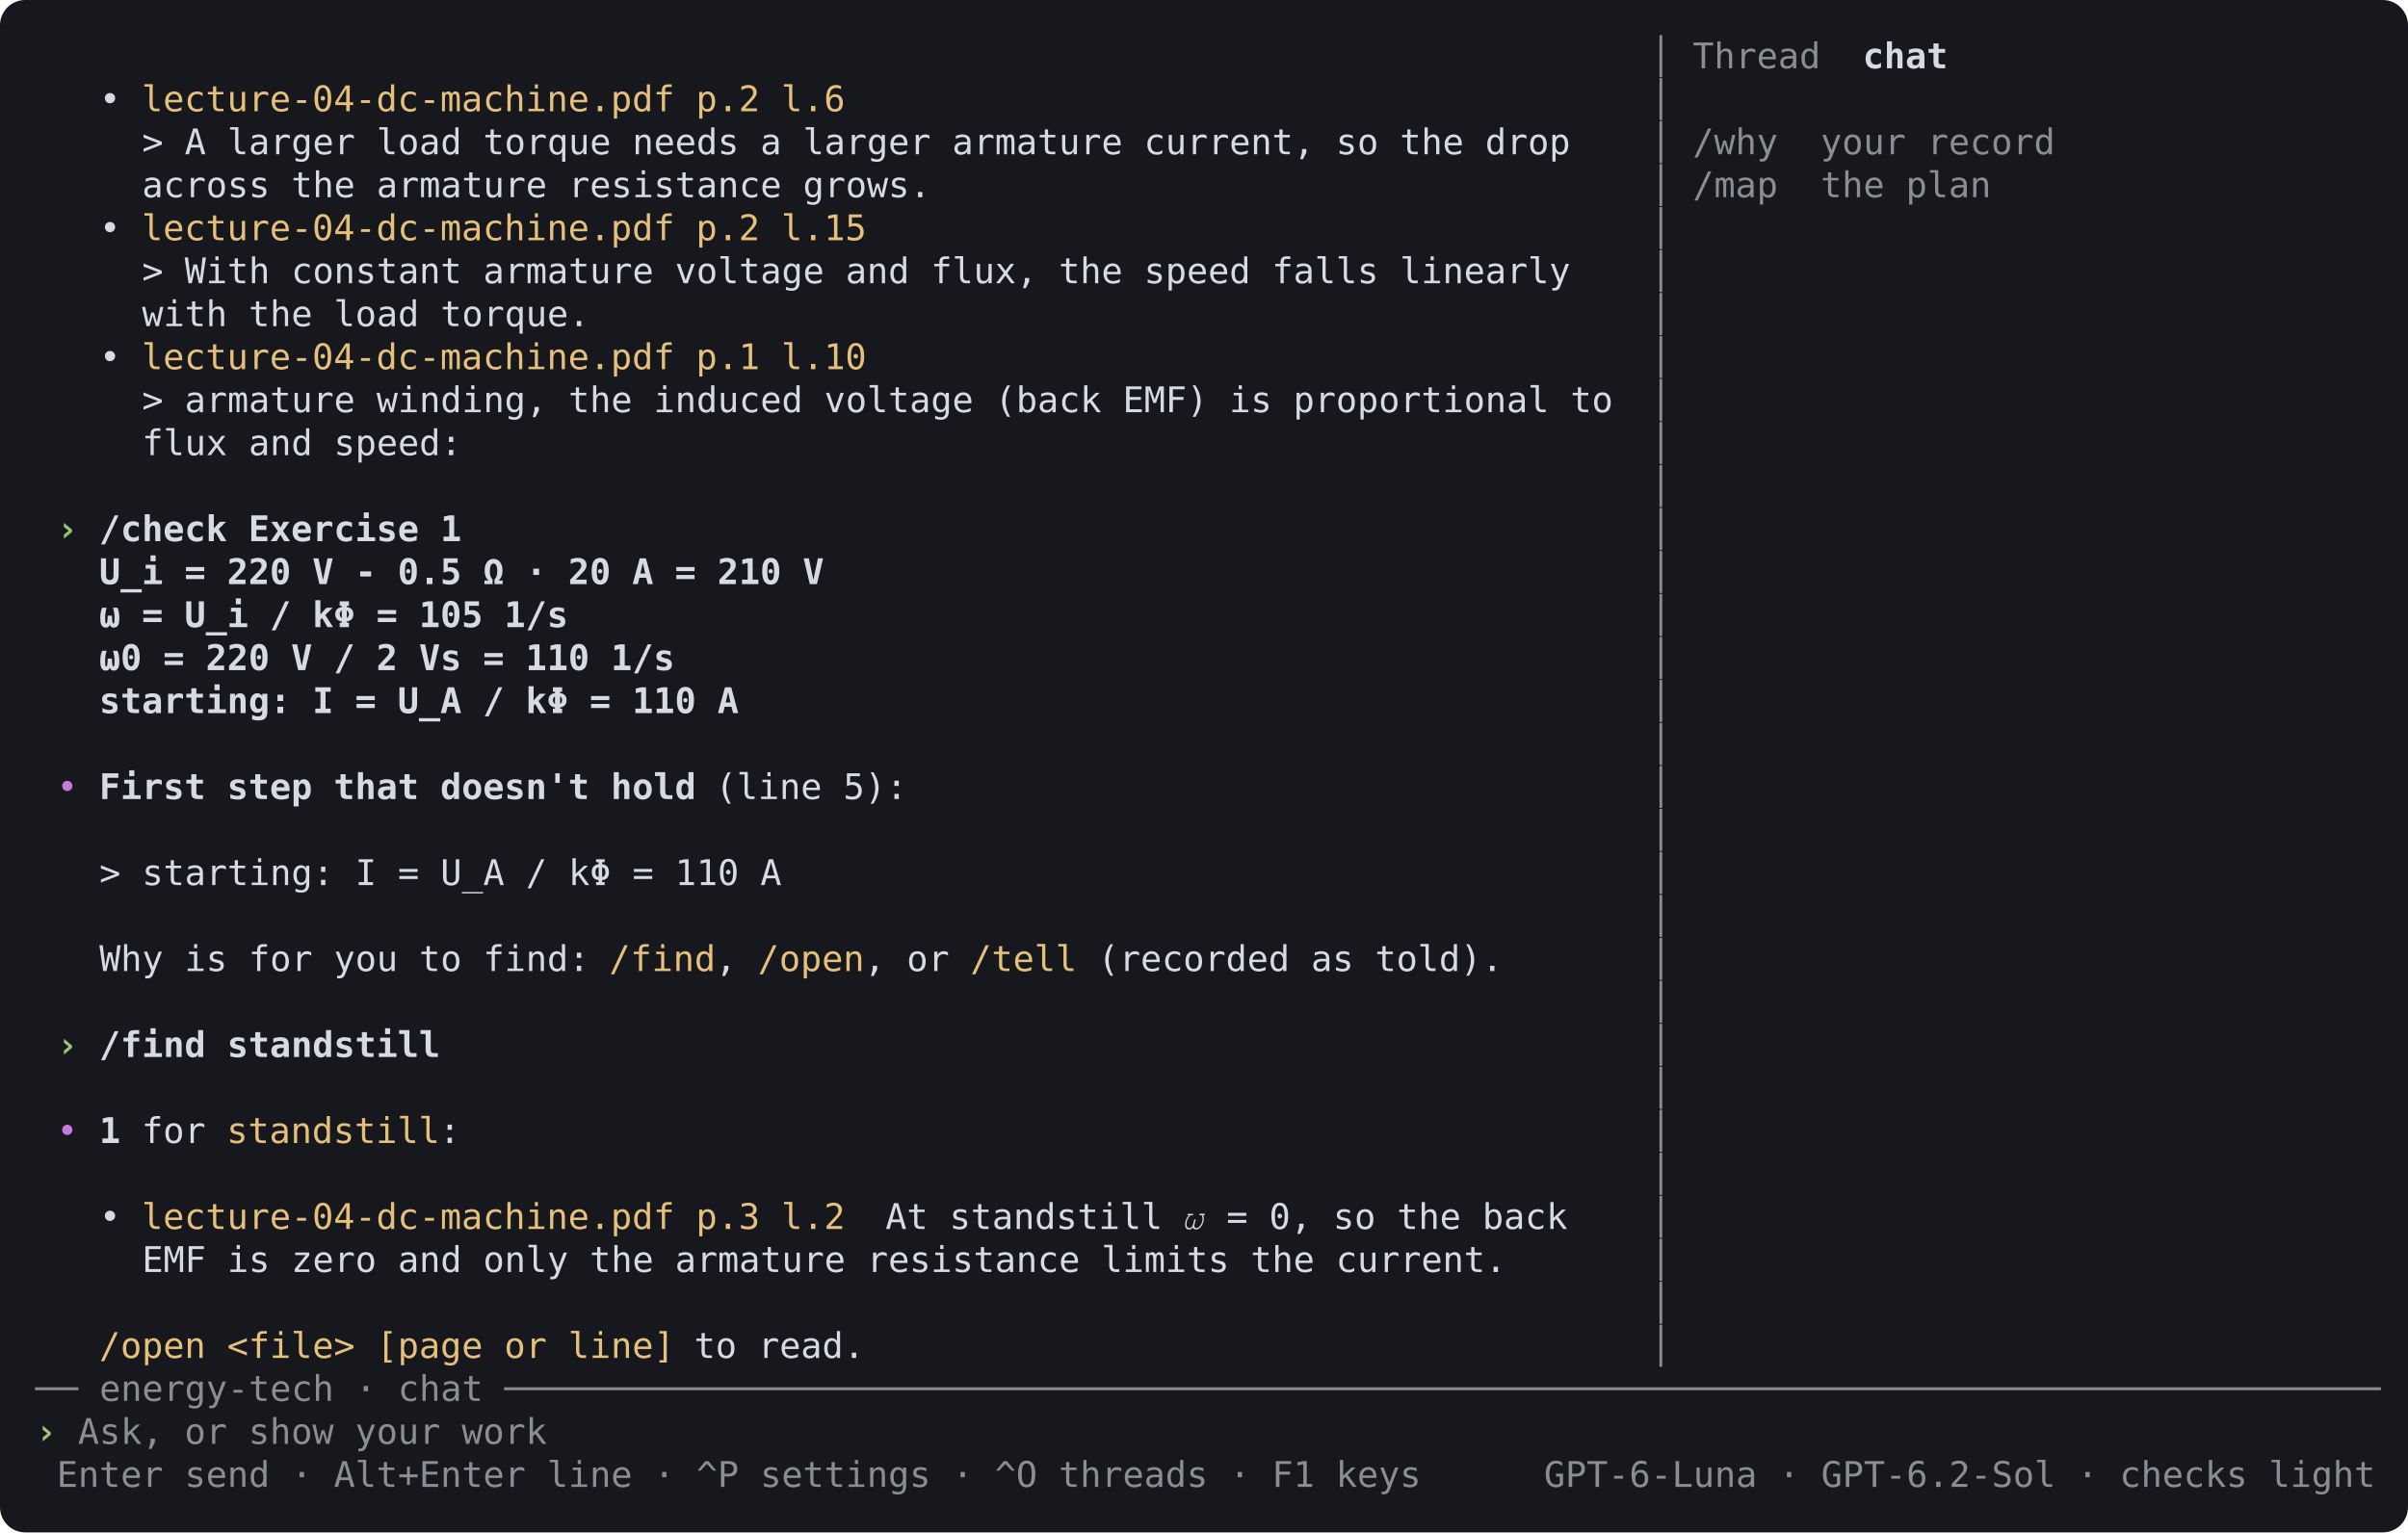
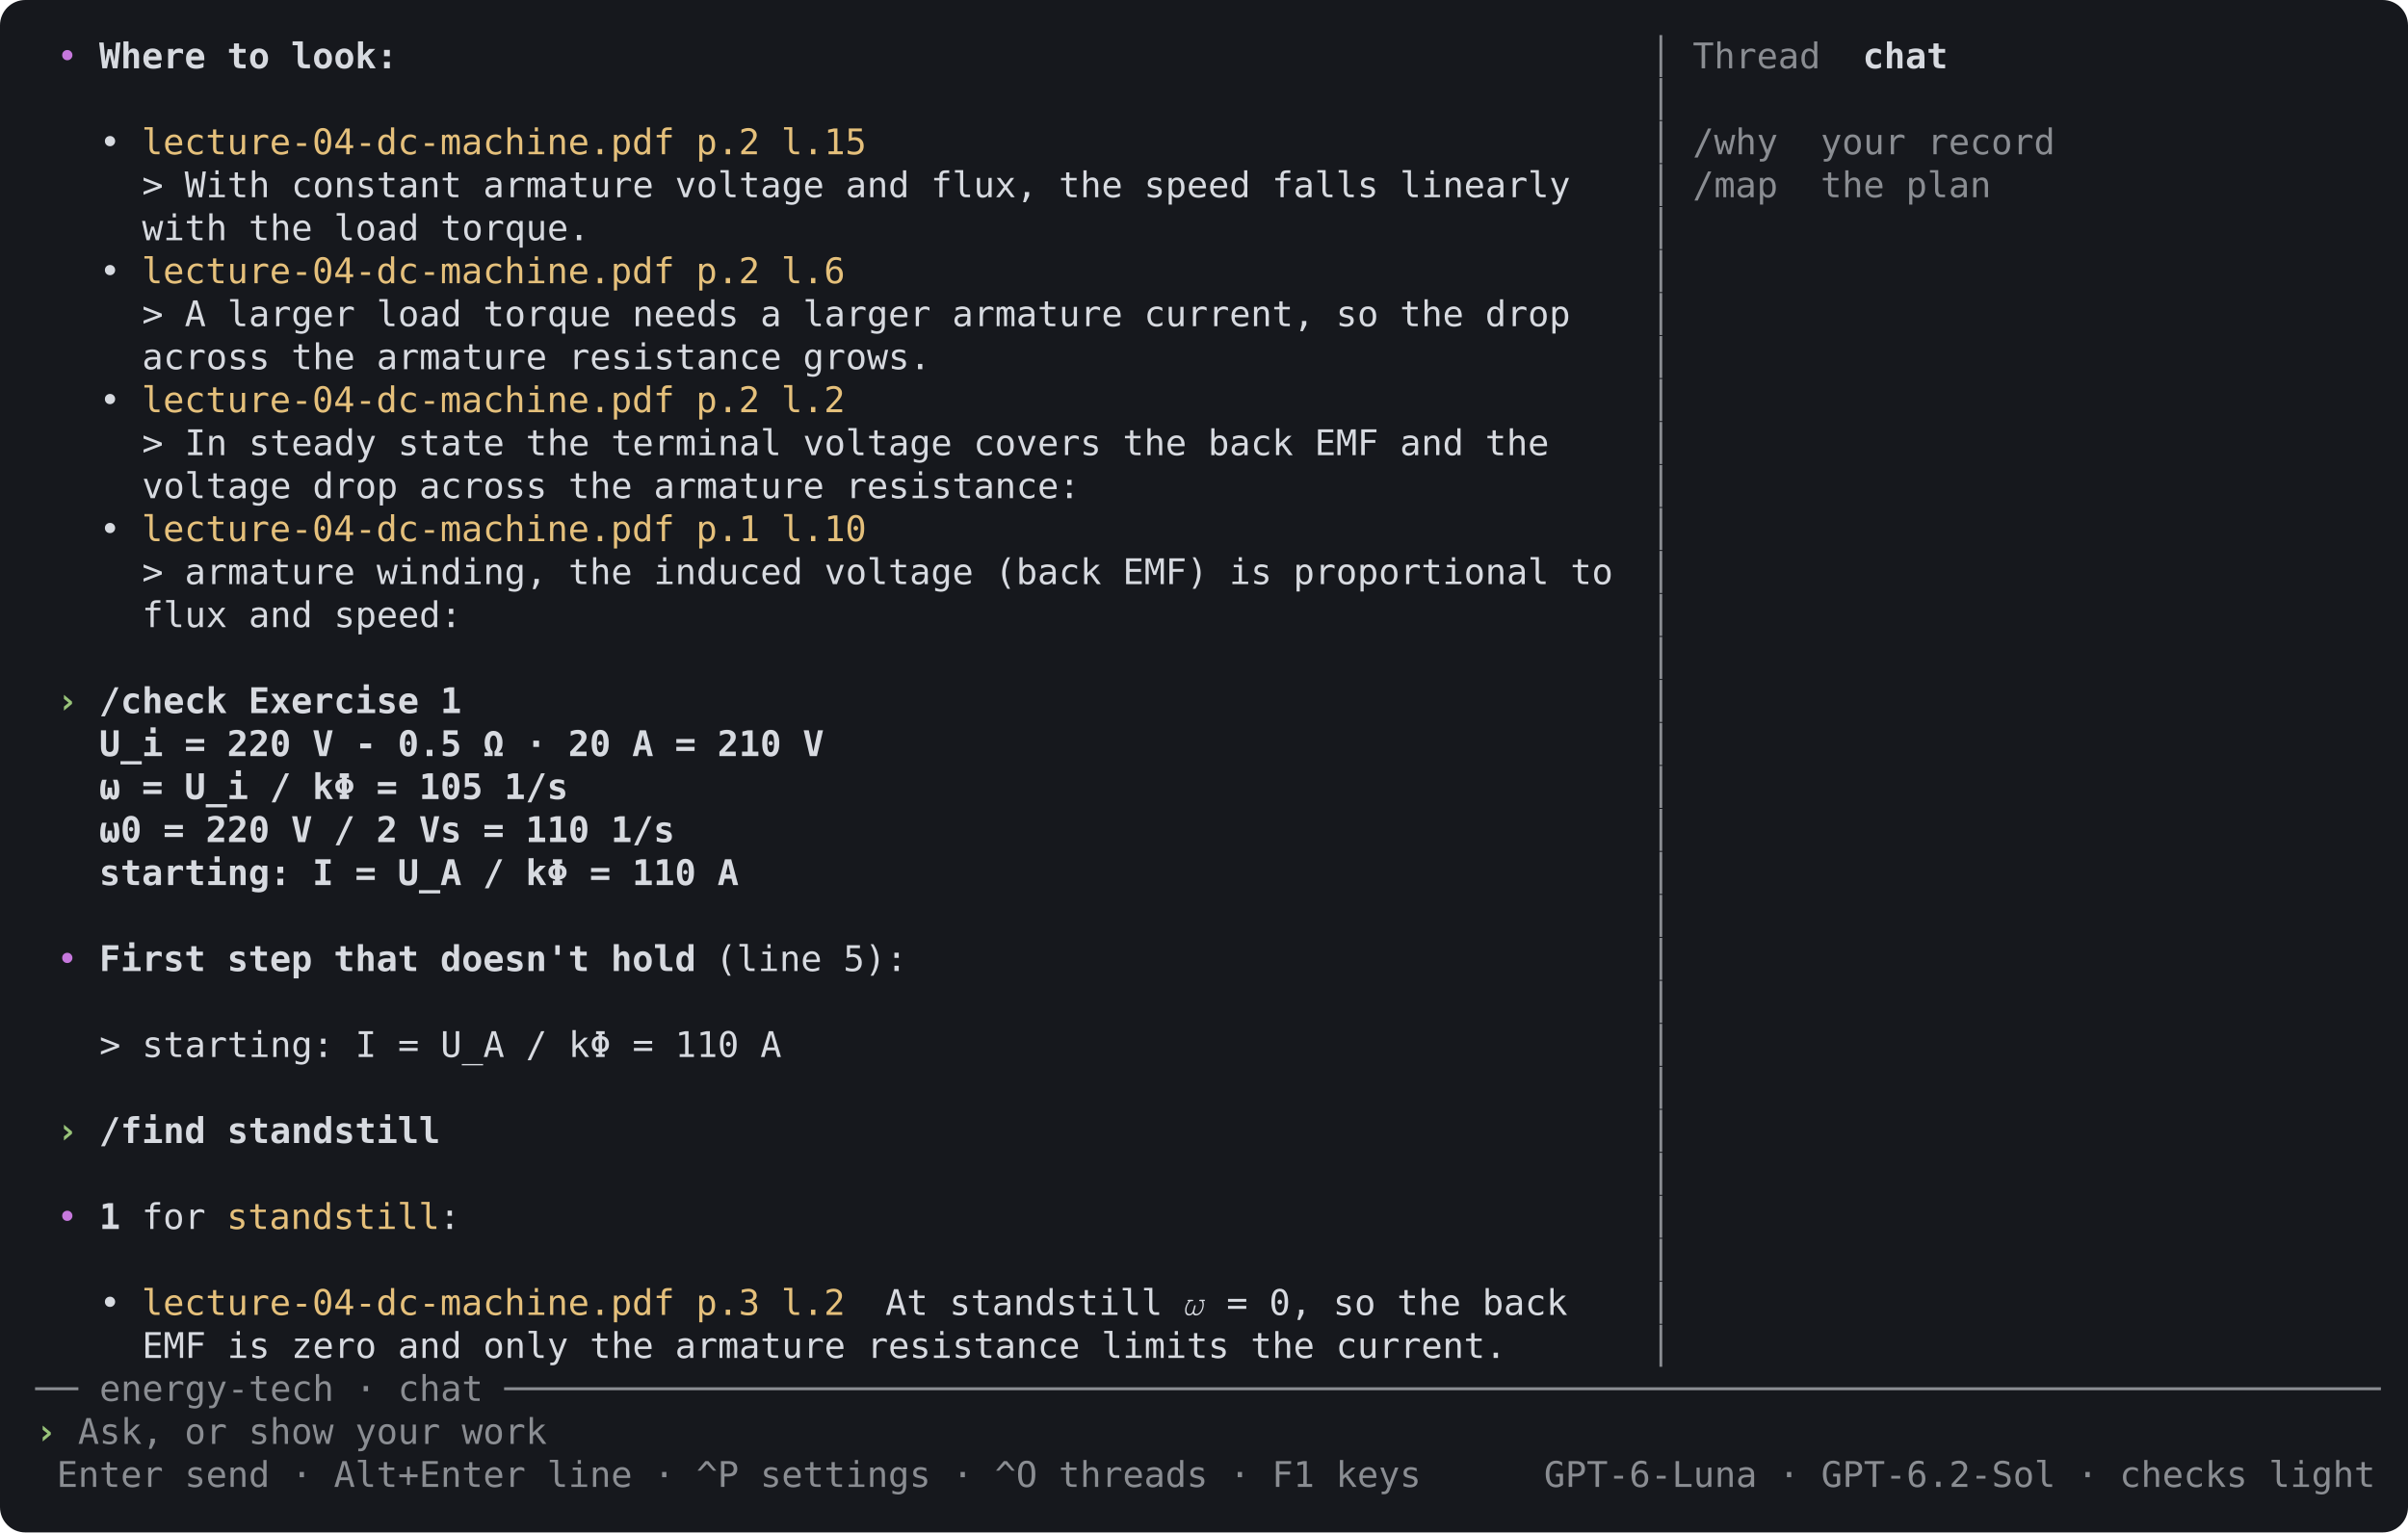
<svg xmlns="http://www.w3.org/2000/svg" viewBox="0 0 952 606" font-family="ui-monospace, SFMono-Regular, Menlo, monospace" font-size="14">
  <rect width="100%" height="100%" rx="10" fill="#16181d" />
+   <text x="22.4" y="27.0" fill="#c678dd" xml:space="preserve" textLength="16.8" lengthAdjust="spacingAndGlyphs">• </text>
+   <text x="39.2" y="27.0" fill="#d7dae0" font-weight="600" xml:space="preserve" textLength="117.6" lengthAdjust="spacingAndGlyphs">Where to look:</text>
  <text x="652.4" y="27.0" fill="#d7dae0" opacity="0.6" xml:space="preserve" textLength="8.4" lengthAdjust="spacingAndGlyphs">│</text>
  <text x="669.2" y="27.0" fill="#d7dae0" opacity="0.6" xml:space="preserve" textLength="67.2" lengthAdjust="spacingAndGlyphs">Thread  </text>
  <text x="736.4" y="27.0" fill="#d7dae0" font-weight="600" xml:space="preserve" textLength="33.6" lengthAdjust="spacingAndGlyphs">chat</text>
-   <text x="14.0" y="44.0" fill="#d7dae0" xml:space="preserve" textLength="42.0" lengthAdjust="spacingAndGlyphs">   • </text>
-   <text x="56.0" y="44.0" fill="#e5c07b" xml:space="preserve" textLength="277.2" lengthAdjust="spacingAndGlyphs">lecture-04-dc-machine.pdf p.2 l.6</text>
  <text x="652.4" y="44.0" fill="#d7dae0" opacity="0.6" xml:space="preserve" textLength="8.4" lengthAdjust="spacingAndGlyphs">│</text>
-   <text x="14.0" y="61.0" fill="#d7dae0" xml:space="preserve" textLength="638.4" lengthAdjust="spacingAndGlyphs">     &gt; A larger load torque needs a larger armature current, so the drop    </text>
+   <text x="14.0" y="61.0" fill="#d7dae0" xml:space="preserve" textLength="42.0" lengthAdjust="spacingAndGlyphs">   • </text>
+   <text x="56.0" y="61.0" fill="#e5c07b" xml:space="preserve" textLength="285.6" lengthAdjust="spacingAndGlyphs">lecture-04-dc-machine.pdf p.2 l.15</text>
  <text x="652.4" y="61.0" fill="#d7dae0" opacity="0.6" xml:space="preserve" textLength="8.4" lengthAdjust="spacingAndGlyphs">│</text>
  <text x="669.2" y="61.0" fill="#d7dae0" opacity="0.6" xml:space="preserve" textLength="142.8" lengthAdjust="spacingAndGlyphs">/why  your record</text>
-   <text x="14.0" y="78.0" fill="#d7dae0" xml:space="preserve" textLength="638.4" lengthAdjust="spacingAndGlyphs">     across the armature resistance grows.                                  </text>
+   <text x="14.0" y="78.0" fill="#d7dae0" xml:space="preserve" textLength="638.4" lengthAdjust="spacingAndGlyphs">     &gt; With constant armature voltage and flux, the speed falls linearly    </text>
  <text x="652.4" y="78.0" fill="#d7dae0" opacity="0.6" xml:space="preserve" textLength="8.4" lengthAdjust="spacingAndGlyphs">│</text>
  <text x="669.2" y="78.0" fill="#d7dae0" opacity="0.6" xml:space="preserve" textLength="117.6" lengthAdjust="spacingAndGlyphs">/map  the plan</text>
-   <text x="14.0" y="95.0" fill="#d7dae0" xml:space="preserve" textLength="42.0" lengthAdjust="spacingAndGlyphs">   • </text>
-   <text x="56.0" y="95.0" fill="#e5c07b" xml:space="preserve" textLength="285.6" lengthAdjust="spacingAndGlyphs">lecture-04-dc-machine.pdf p.2 l.15</text>
+   <text x="14.0" y="95.0" fill="#d7dae0" xml:space="preserve" textLength="638.4" lengthAdjust="spacingAndGlyphs">     with the load torque.                                                  </text>
  <text x="652.4" y="95.0" fill="#d7dae0" opacity="0.6" xml:space="preserve" textLength="8.4" lengthAdjust="spacingAndGlyphs">│</text>
-   <text x="14.0" y="112.0" fill="#d7dae0" xml:space="preserve" textLength="638.4" lengthAdjust="spacingAndGlyphs">     &gt; With constant armature voltage and flux, the speed falls linearly    </text>
+   <text x="14.0" y="112.0" fill="#d7dae0" xml:space="preserve" textLength="42.0" lengthAdjust="spacingAndGlyphs">   • </text>
+   <text x="56.0" y="112.0" fill="#e5c07b" xml:space="preserve" textLength="277.2" lengthAdjust="spacingAndGlyphs">lecture-04-dc-machine.pdf p.2 l.6</text>
  <text x="652.4" y="112.0" fill="#d7dae0" opacity="0.6" xml:space="preserve" textLength="8.4" lengthAdjust="spacingAndGlyphs">│</text>
-   <text x="14.0" y="129.0" fill="#d7dae0" xml:space="preserve" textLength="638.4" lengthAdjust="spacingAndGlyphs">     with the load torque.                                                  </text>
+   <text x="14.0" y="129.0" fill="#d7dae0" xml:space="preserve" textLength="638.4" lengthAdjust="spacingAndGlyphs">     &gt; A larger load torque needs a larger armature current, so the drop    </text>
  <text x="652.4" y="129.0" fill="#d7dae0" opacity="0.6" xml:space="preserve" textLength="8.4" lengthAdjust="spacingAndGlyphs">│</text>
-   <text x="14.0" y="146.0" fill="#d7dae0" xml:space="preserve" textLength="42.0" lengthAdjust="spacingAndGlyphs">   • </text>
-   <text x="56.0" y="146.0" fill="#e5c07b" xml:space="preserve" textLength="285.6" lengthAdjust="spacingAndGlyphs">lecture-04-dc-machine.pdf p.1 l.10</text>
+   <text x="14.0" y="146.0" fill="#d7dae0" xml:space="preserve" textLength="638.4" lengthAdjust="spacingAndGlyphs">     across the armature resistance grows.                                  </text>
  <text x="652.4" y="146.0" fill="#d7dae0" opacity="0.6" xml:space="preserve" textLength="8.4" lengthAdjust="spacingAndGlyphs">│</text>
-   <text x="14.0" y="163.0" fill="#d7dae0" xml:space="preserve" textLength="638.4" lengthAdjust="spacingAndGlyphs">     &gt; armature winding, the induced voltage (back EMF) is proportional to  </text>
+   <text x="14.0" y="163.0" fill="#d7dae0" xml:space="preserve" textLength="42.0" lengthAdjust="spacingAndGlyphs">   • </text>
+   <text x="56.0" y="163.0" fill="#e5c07b" xml:space="preserve" textLength="277.2" lengthAdjust="spacingAndGlyphs">lecture-04-dc-machine.pdf p.2 l.2</text>
  <text x="652.4" y="163.0" fill="#d7dae0" opacity="0.6" xml:space="preserve" textLength="8.4" lengthAdjust="spacingAndGlyphs">│</text>
-   <text x="14.0" y="180.0" fill="#d7dae0" xml:space="preserve" textLength="638.4" lengthAdjust="spacingAndGlyphs">     flux and speed:                                                        </text>
+   <text x="14.0" y="180.0" fill="#d7dae0" xml:space="preserve" textLength="638.4" lengthAdjust="spacingAndGlyphs">     &gt; In steady state the terminal voltage covers the back EMF and the     </text>
  <text x="652.4" y="180.0" fill="#d7dae0" opacity="0.6" xml:space="preserve" textLength="8.4" lengthAdjust="spacingAndGlyphs">│</text>
+   <text x="14.0" y="197.0" fill="#d7dae0" xml:space="preserve" textLength="638.4" lengthAdjust="spacingAndGlyphs">     voltage drop across the armature resistance:                           </text>
  <text x="652.4" y="197.0" fill="#d7dae0" opacity="0.6" xml:space="preserve" textLength="8.4" lengthAdjust="spacingAndGlyphs">│</text>
-   <text x="22.4" y="214.0" fill="#98c379" font-weight="600" xml:space="preserve" textLength="16.8" lengthAdjust="spacingAndGlyphs">› </text>
-   <text x="39.2" y="214.0" fill="#d7dae0" font-weight="600" xml:space="preserve" textLength="142.8" lengthAdjust="spacingAndGlyphs">/check Exercise 1</text>
+   <text x="14.0" y="214.0" fill="#d7dae0" xml:space="preserve" textLength="42.0" lengthAdjust="spacingAndGlyphs">   • </text>
+   <text x="56.0" y="214.0" fill="#e5c07b" xml:space="preserve" textLength="285.6" lengthAdjust="spacingAndGlyphs">lecture-04-dc-machine.pdf p.1 l.10</text>
  <text x="652.4" y="214.0" fill="#d7dae0" opacity="0.6" xml:space="preserve" textLength="8.4" lengthAdjust="spacingAndGlyphs">│</text>
-   <text x="39.2" y="231.0" fill="#d7dae0" font-weight="600" xml:space="preserve" textLength="285.6" lengthAdjust="spacingAndGlyphs">U_i = 220 V - 0.5 Ω · 20 A = 210 V</text>
+   <text x="14.0" y="231.0" fill="#d7dae0" xml:space="preserve" textLength="638.4" lengthAdjust="spacingAndGlyphs">     &gt; armature winding, the induced voltage (back EMF) is proportional to  </text>
  <text x="652.4" y="231.0" fill="#d7dae0" opacity="0.6" xml:space="preserve" textLength="8.4" lengthAdjust="spacingAndGlyphs">│</text>
-   <text x="39.2" y="248.0" fill="#d7dae0" font-weight="600" xml:space="preserve" textLength="184.8" lengthAdjust="spacingAndGlyphs">ω = U_i / kΦ = 105 1/s</text>
+   <text x="14.0" y="248.0" fill="#d7dae0" xml:space="preserve" textLength="638.4" lengthAdjust="spacingAndGlyphs">     flux and speed:                                                        </text>
  <text x="652.4" y="248.0" fill="#d7dae0" opacity="0.6" xml:space="preserve" textLength="8.4" lengthAdjust="spacingAndGlyphs">│</text>
-   <text x="39.2" y="265.0" fill="#d7dae0" font-weight="600" xml:space="preserve" textLength="226.8" lengthAdjust="spacingAndGlyphs">ω0 = 220 V / 2 Vs = 110 1/s</text>
  <text x="652.4" y="265.0" fill="#d7dae0" opacity="0.6" xml:space="preserve" textLength="8.4" lengthAdjust="spacingAndGlyphs">│</text>
-   <text x="39.2" y="282.0" fill="#d7dae0" font-weight="600" xml:space="preserve" textLength="252.0" lengthAdjust="spacingAndGlyphs">starting: I = U_A / kΦ = 110 A</text>
+   <text x="22.4" y="282.0" fill="#98c379" font-weight="600" xml:space="preserve" textLength="16.8" lengthAdjust="spacingAndGlyphs">› </text>
+   <text x="39.2" y="282.0" fill="#d7dae0" font-weight="600" xml:space="preserve" textLength="142.8" lengthAdjust="spacingAndGlyphs">/check Exercise 1</text>
  <text x="652.4" y="282.0" fill="#d7dae0" opacity="0.6" xml:space="preserve" textLength="8.4" lengthAdjust="spacingAndGlyphs">│</text>
+   <text x="39.2" y="299.0" fill="#d7dae0" font-weight="600" xml:space="preserve" textLength="285.6" lengthAdjust="spacingAndGlyphs">U_i = 220 V - 0.5 Ω · 20 A = 210 V</text>
  <text x="652.4" y="299.0" fill="#d7dae0" opacity="0.6" xml:space="preserve" textLength="8.4" lengthAdjust="spacingAndGlyphs">│</text>
-   <text x="22.4" y="316.0" fill="#c678dd" xml:space="preserve" textLength="16.8" lengthAdjust="spacingAndGlyphs">• </text>
-   <text x="39.2" y="316.0" fill="#d7dae0" font-weight="600" xml:space="preserve" textLength="235.2" lengthAdjust="spacingAndGlyphs">First step that doesn't hold</text>
-   <text x="274.4" y="316.0" fill="#d7dae0" xml:space="preserve" textLength="378.0" lengthAdjust="spacingAndGlyphs"> (line 5):                                   </text>
+   <text x="39.2" y="316.0" fill="#d7dae0" font-weight="600" xml:space="preserve" textLength="184.8" lengthAdjust="spacingAndGlyphs">ω = U_i / kΦ = 105 1/s</text>
  <text x="652.4" y="316.0" fill="#d7dae0" opacity="0.6" xml:space="preserve" textLength="8.4" lengthAdjust="spacingAndGlyphs">│</text>
+   <text x="39.2" y="333.0" fill="#d7dae0" font-weight="600" xml:space="preserve" textLength="226.8" lengthAdjust="spacingAndGlyphs">ω0 = 220 V / 2 Vs = 110 1/s</text>
  <text x="652.4" y="333.0" fill="#d7dae0" opacity="0.6" xml:space="preserve" textLength="8.4" lengthAdjust="spacingAndGlyphs">│</text>
-   <text x="14.0" y="350.0" fill="#d7dae0" xml:space="preserve" textLength="638.4" lengthAdjust="spacingAndGlyphs">   &gt; starting: I = U_A / kΦ = 110 A                                         </text>
+   <text x="39.2" y="350.0" fill="#d7dae0" font-weight="600" xml:space="preserve" textLength="252.0" lengthAdjust="spacingAndGlyphs">starting: I = U_A / kΦ = 110 A</text>
  <text x="652.4" y="350.0" fill="#d7dae0" opacity="0.6" xml:space="preserve" textLength="8.4" lengthAdjust="spacingAndGlyphs">│</text>
  <text x="652.4" y="367.0" fill="#d7dae0" opacity="0.6" xml:space="preserve" textLength="8.4" lengthAdjust="spacingAndGlyphs">│</text>
-   <text x="14.0" y="384.0" fill="#d7dae0" xml:space="preserve" textLength="226.8" lengthAdjust="spacingAndGlyphs">   Why is for you to find: </text>
-   <text x="240.8" y="384.0" fill="#e5c07b" xml:space="preserve" textLength="42.0" lengthAdjust="spacingAndGlyphs">/find</text>
-   <text x="282.8" y="384.0" fill="#d7dae0" xml:space="preserve" textLength="16.8" lengthAdjust="spacingAndGlyphs">, </text>
-   <text x="299.6" y="384.0" fill="#e5c07b" xml:space="preserve" textLength="42.0" lengthAdjust="spacingAndGlyphs">/open</text>
-   <text x="341.6" y="384.0" fill="#d7dae0" xml:space="preserve" textLength="42.0" lengthAdjust="spacingAndGlyphs">, or </text>
-   <text x="383.6" y="384.0" fill="#e5c07b" xml:space="preserve" textLength="42.0" lengthAdjust="spacingAndGlyphs">/tell</text>
-   <text x="425.6" y="384.0" fill="#d7dae0" xml:space="preserve" textLength="226.8" lengthAdjust="spacingAndGlyphs"> (recorded as told).       </text>
+   <text x="22.4" y="384.0" fill="#c678dd" xml:space="preserve" textLength="16.8" lengthAdjust="spacingAndGlyphs">• </text>
+   <text x="39.2" y="384.0" fill="#d7dae0" font-weight="600" xml:space="preserve" textLength="235.2" lengthAdjust="spacingAndGlyphs">First step that doesn't hold</text>
+   <text x="274.4" y="384.0" fill="#d7dae0" xml:space="preserve" textLength="378.0" lengthAdjust="spacingAndGlyphs"> (line 5):                                   </text>
  <text x="652.4" y="384.0" fill="#d7dae0" opacity="0.6" xml:space="preserve" textLength="8.4" lengthAdjust="spacingAndGlyphs">│</text>
  <text x="652.4" y="401.0" fill="#d7dae0" opacity="0.6" xml:space="preserve" textLength="8.4" lengthAdjust="spacingAndGlyphs">│</text>
-   <text x="22.4" y="418.0" fill="#98c379" font-weight="600" xml:space="preserve" textLength="16.8" lengthAdjust="spacingAndGlyphs">› </text>
-   <text x="39.2" y="418.0" fill="#d7dae0" font-weight="600" xml:space="preserve" textLength="134.4" lengthAdjust="spacingAndGlyphs">/find standstill</text>
+   <text x="14.0" y="418.0" fill="#d7dae0" xml:space="preserve" textLength="638.4" lengthAdjust="spacingAndGlyphs">   &gt; starting: I = U_A / kΦ = 110 A                                         </text>
  <text x="652.4" y="418.0" fill="#d7dae0" opacity="0.6" xml:space="preserve" textLength="8.4" lengthAdjust="spacingAndGlyphs">│</text>
  <text x="652.4" y="435.0" fill="#d7dae0" opacity="0.6" xml:space="preserve" textLength="8.4" lengthAdjust="spacingAndGlyphs">│</text>
-   <text x="22.4" y="452.0" fill="#c678dd" xml:space="preserve" textLength="16.8" lengthAdjust="spacingAndGlyphs">• </text>
-   <text x="39.2" y="452.0" fill="#d7dae0" font-weight="600" xml:space="preserve" textLength="8.4" lengthAdjust="spacingAndGlyphs">1</text>
-   <text x="47.6" y="452.0" fill="#d7dae0" xml:space="preserve" textLength="42.0" lengthAdjust="spacingAndGlyphs"> for </text>
-   <text x="89.6" y="452.0" fill="#e5c07b" xml:space="preserve" textLength="84.0" lengthAdjust="spacingAndGlyphs">standstill</text>
-   <text x="173.6" y="452.0" fill="#d7dae0" xml:space="preserve" textLength="478.8" lengthAdjust="spacingAndGlyphs">:                                                        </text>
+   <text x="22.4" y="452.0" fill="#98c379" font-weight="600" xml:space="preserve" textLength="16.8" lengthAdjust="spacingAndGlyphs">› </text>
+   <text x="39.2" y="452.0" fill="#d7dae0" font-weight="600" xml:space="preserve" textLength="134.4" lengthAdjust="spacingAndGlyphs">/find standstill</text>
  <text x="652.4" y="452.0" fill="#d7dae0" opacity="0.6" xml:space="preserve" textLength="8.4" lengthAdjust="spacingAndGlyphs">│</text>
  <text x="652.4" y="469.0" fill="#d7dae0" opacity="0.6" xml:space="preserve" textLength="8.4" lengthAdjust="spacingAndGlyphs">│</text>
-   <text x="14.0" y="486.0" fill="#d7dae0" xml:space="preserve" textLength="42.0" lengthAdjust="spacingAndGlyphs">   • </text>
-   <text x="56.0" y="486.0" fill="#e5c07b" xml:space="preserve" textLength="277.2" lengthAdjust="spacingAndGlyphs">lecture-04-dc-machine.pdf p.3 l.2</text>
-   <text x="333.2" y="486.0" fill="#d7dae0" xml:space="preserve" textLength="319.2" lengthAdjust="spacingAndGlyphs">  At standstill 𝜔 = 0, so the back    </text>
+   <text x="22.4" y="486.0" fill="#c678dd" xml:space="preserve" textLength="16.8" lengthAdjust="spacingAndGlyphs">• </text>
+   <text x="39.2" y="486.0" fill="#d7dae0" font-weight="600" xml:space="preserve" textLength="8.4" lengthAdjust="spacingAndGlyphs">1</text>
+   <text x="47.6" y="486.0" fill="#d7dae0" xml:space="preserve" textLength="42.0" lengthAdjust="spacingAndGlyphs"> for </text>
+   <text x="89.6" y="486.0" fill="#e5c07b" xml:space="preserve" textLength="84.0" lengthAdjust="spacingAndGlyphs">standstill</text>
+   <text x="173.6" y="486.0" fill="#d7dae0" xml:space="preserve" textLength="478.8" lengthAdjust="spacingAndGlyphs">:                                                        </text>
  <text x="652.4" y="486.0" fill="#d7dae0" opacity="0.6" xml:space="preserve" textLength="8.4" lengthAdjust="spacingAndGlyphs">│</text>
-   <text x="14.0" y="503.0" fill="#d7dae0" xml:space="preserve" textLength="638.4" lengthAdjust="spacingAndGlyphs">     EMF is zero and only the armature resistance limits the current.       </text>
  <text x="652.4" y="503.0" fill="#d7dae0" opacity="0.6" xml:space="preserve" textLength="8.4" lengthAdjust="spacingAndGlyphs">│</text>
+   <text x="14.0" y="520.0" fill="#d7dae0" xml:space="preserve" textLength="42.0" lengthAdjust="spacingAndGlyphs">   • </text>
+   <text x="56.0" y="520.0" fill="#e5c07b" xml:space="preserve" textLength="277.2" lengthAdjust="spacingAndGlyphs">lecture-04-dc-machine.pdf p.3 l.2</text>
+   <text x="333.2" y="520.0" fill="#d7dae0" xml:space="preserve" textLength="319.2" lengthAdjust="spacingAndGlyphs">  At standstill 𝜔 = 0, so the back    </text>
  <text x="652.4" y="520.0" fill="#d7dae0" opacity="0.6" xml:space="preserve" textLength="8.4" lengthAdjust="spacingAndGlyphs">│</text>
-   <text x="39.2" y="537.0" fill="#e5c07b" xml:space="preserve" textLength="226.8" lengthAdjust="spacingAndGlyphs">/open &lt;file&gt; [page or line]</text>
-   <text x="266.0" y="537.0" fill="#d7dae0" xml:space="preserve" textLength="386.4" lengthAdjust="spacingAndGlyphs"> to read.                                     </text>
+   <text x="14.0" y="537.0" fill="#d7dae0" xml:space="preserve" textLength="638.4" lengthAdjust="spacingAndGlyphs">     EMF is zero and only the armature resistance limits the current.       </text>
  <text x="652.4" y="537.0" fill="#d7dae0" opacity="0.6" xml:space="preserve" textLength="8.4" lengthAdjust="spacingAndGlyphs">│</text>
  <text x="14.0" y="554.0" fill="#d7dae0" opacity="0.6" xml:space="preserve" textLength="924.0" lengthAdjust="spacingAndGlyphs">── energy-tech · chat ────────────────────────────────────────────────────────────────────────────────────────</text>
  <text x="14.0" y="571.0" fill="#98c379" font-weight="600" xml:space="preserve" textLength="8.4" lengthAdjust="spacingAndGlyphs">›</text>
  <text x="30.8" y="571.0" fill="#d7dae0" opacity="0.6" xml:space="preserve" textLength="184.8" lengthAdjust="spacingAndGlyphs">Ask, or show your work</text>
  <text x="22.4" y="588.0" fill="#d7dae0" opacity="0.6" xml:space="preserve" textLength="537.6" lengthAdjust="spacingAndGlyphs">Enter send · Alt+Enter line · ^P settings · ^O threads · F1 keys</text>
  <text x="610.4" y="588.0" fill="#d7dae0" opacity="0.6" xml:space="preserve" textLength="327.6" lengthAdjust="spacingAndGlyphs">GPT-6-Luna · GPT-6.2-Sol · checks light</text>
</svg>
